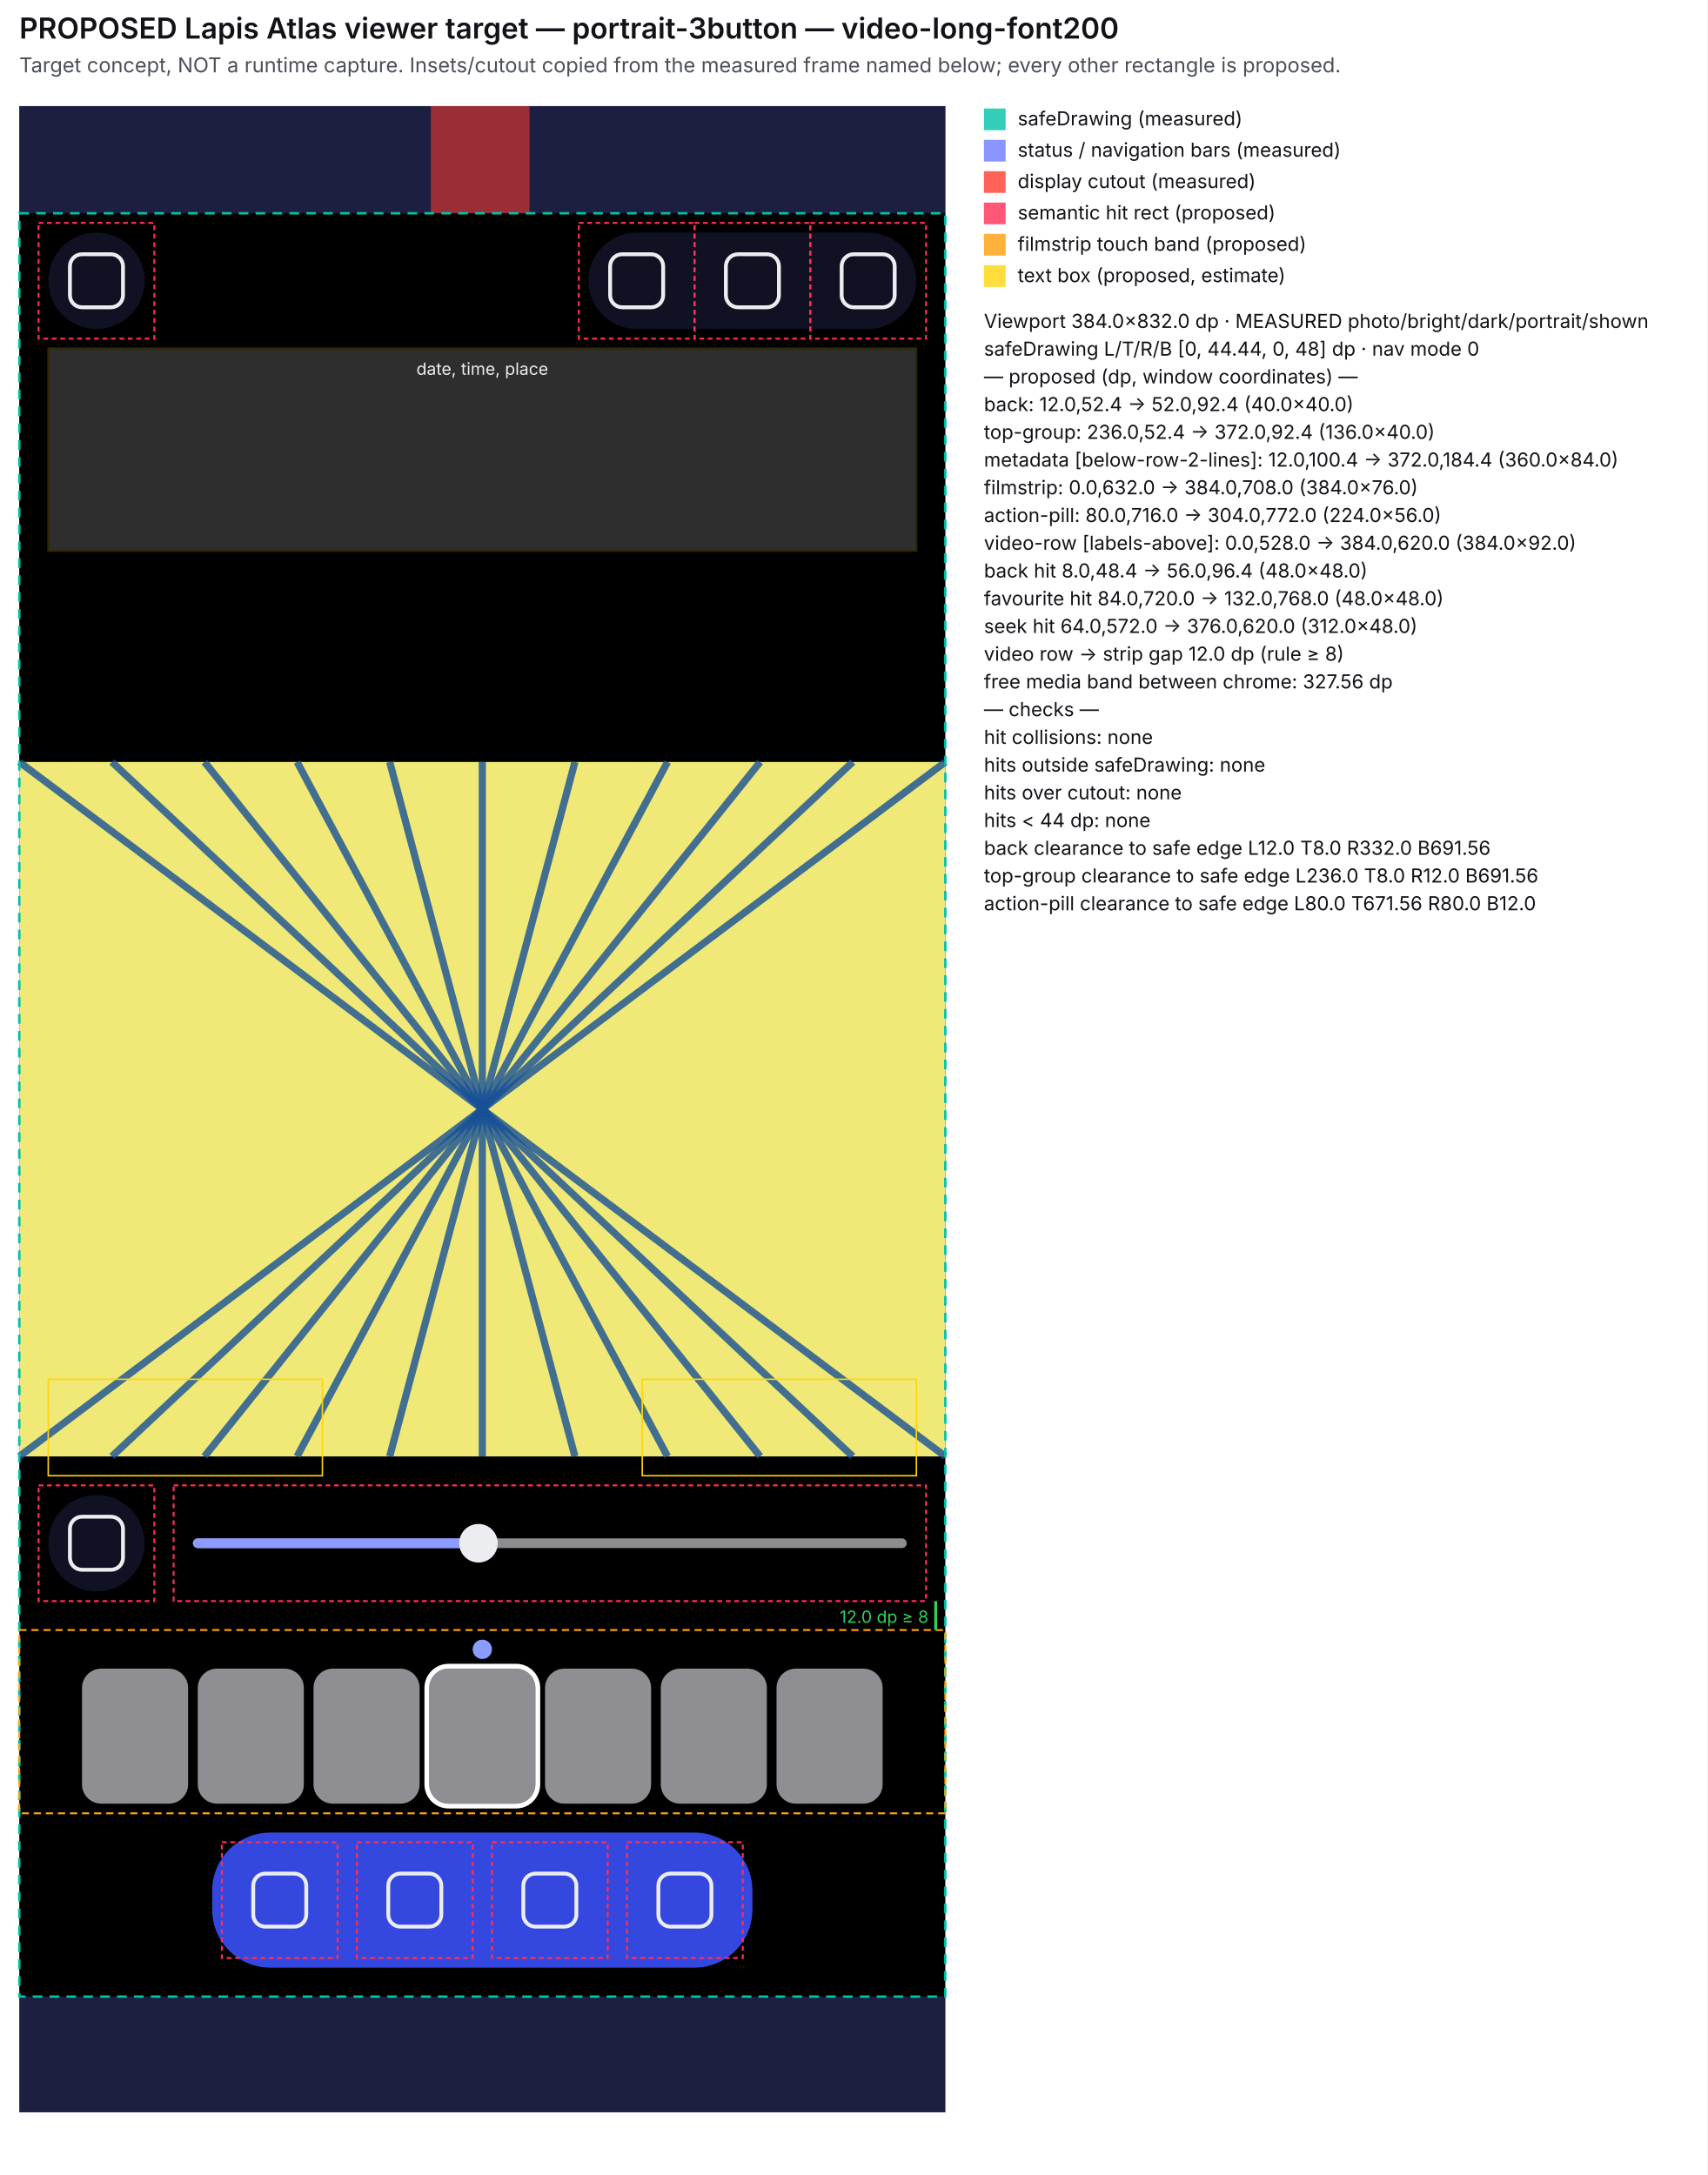
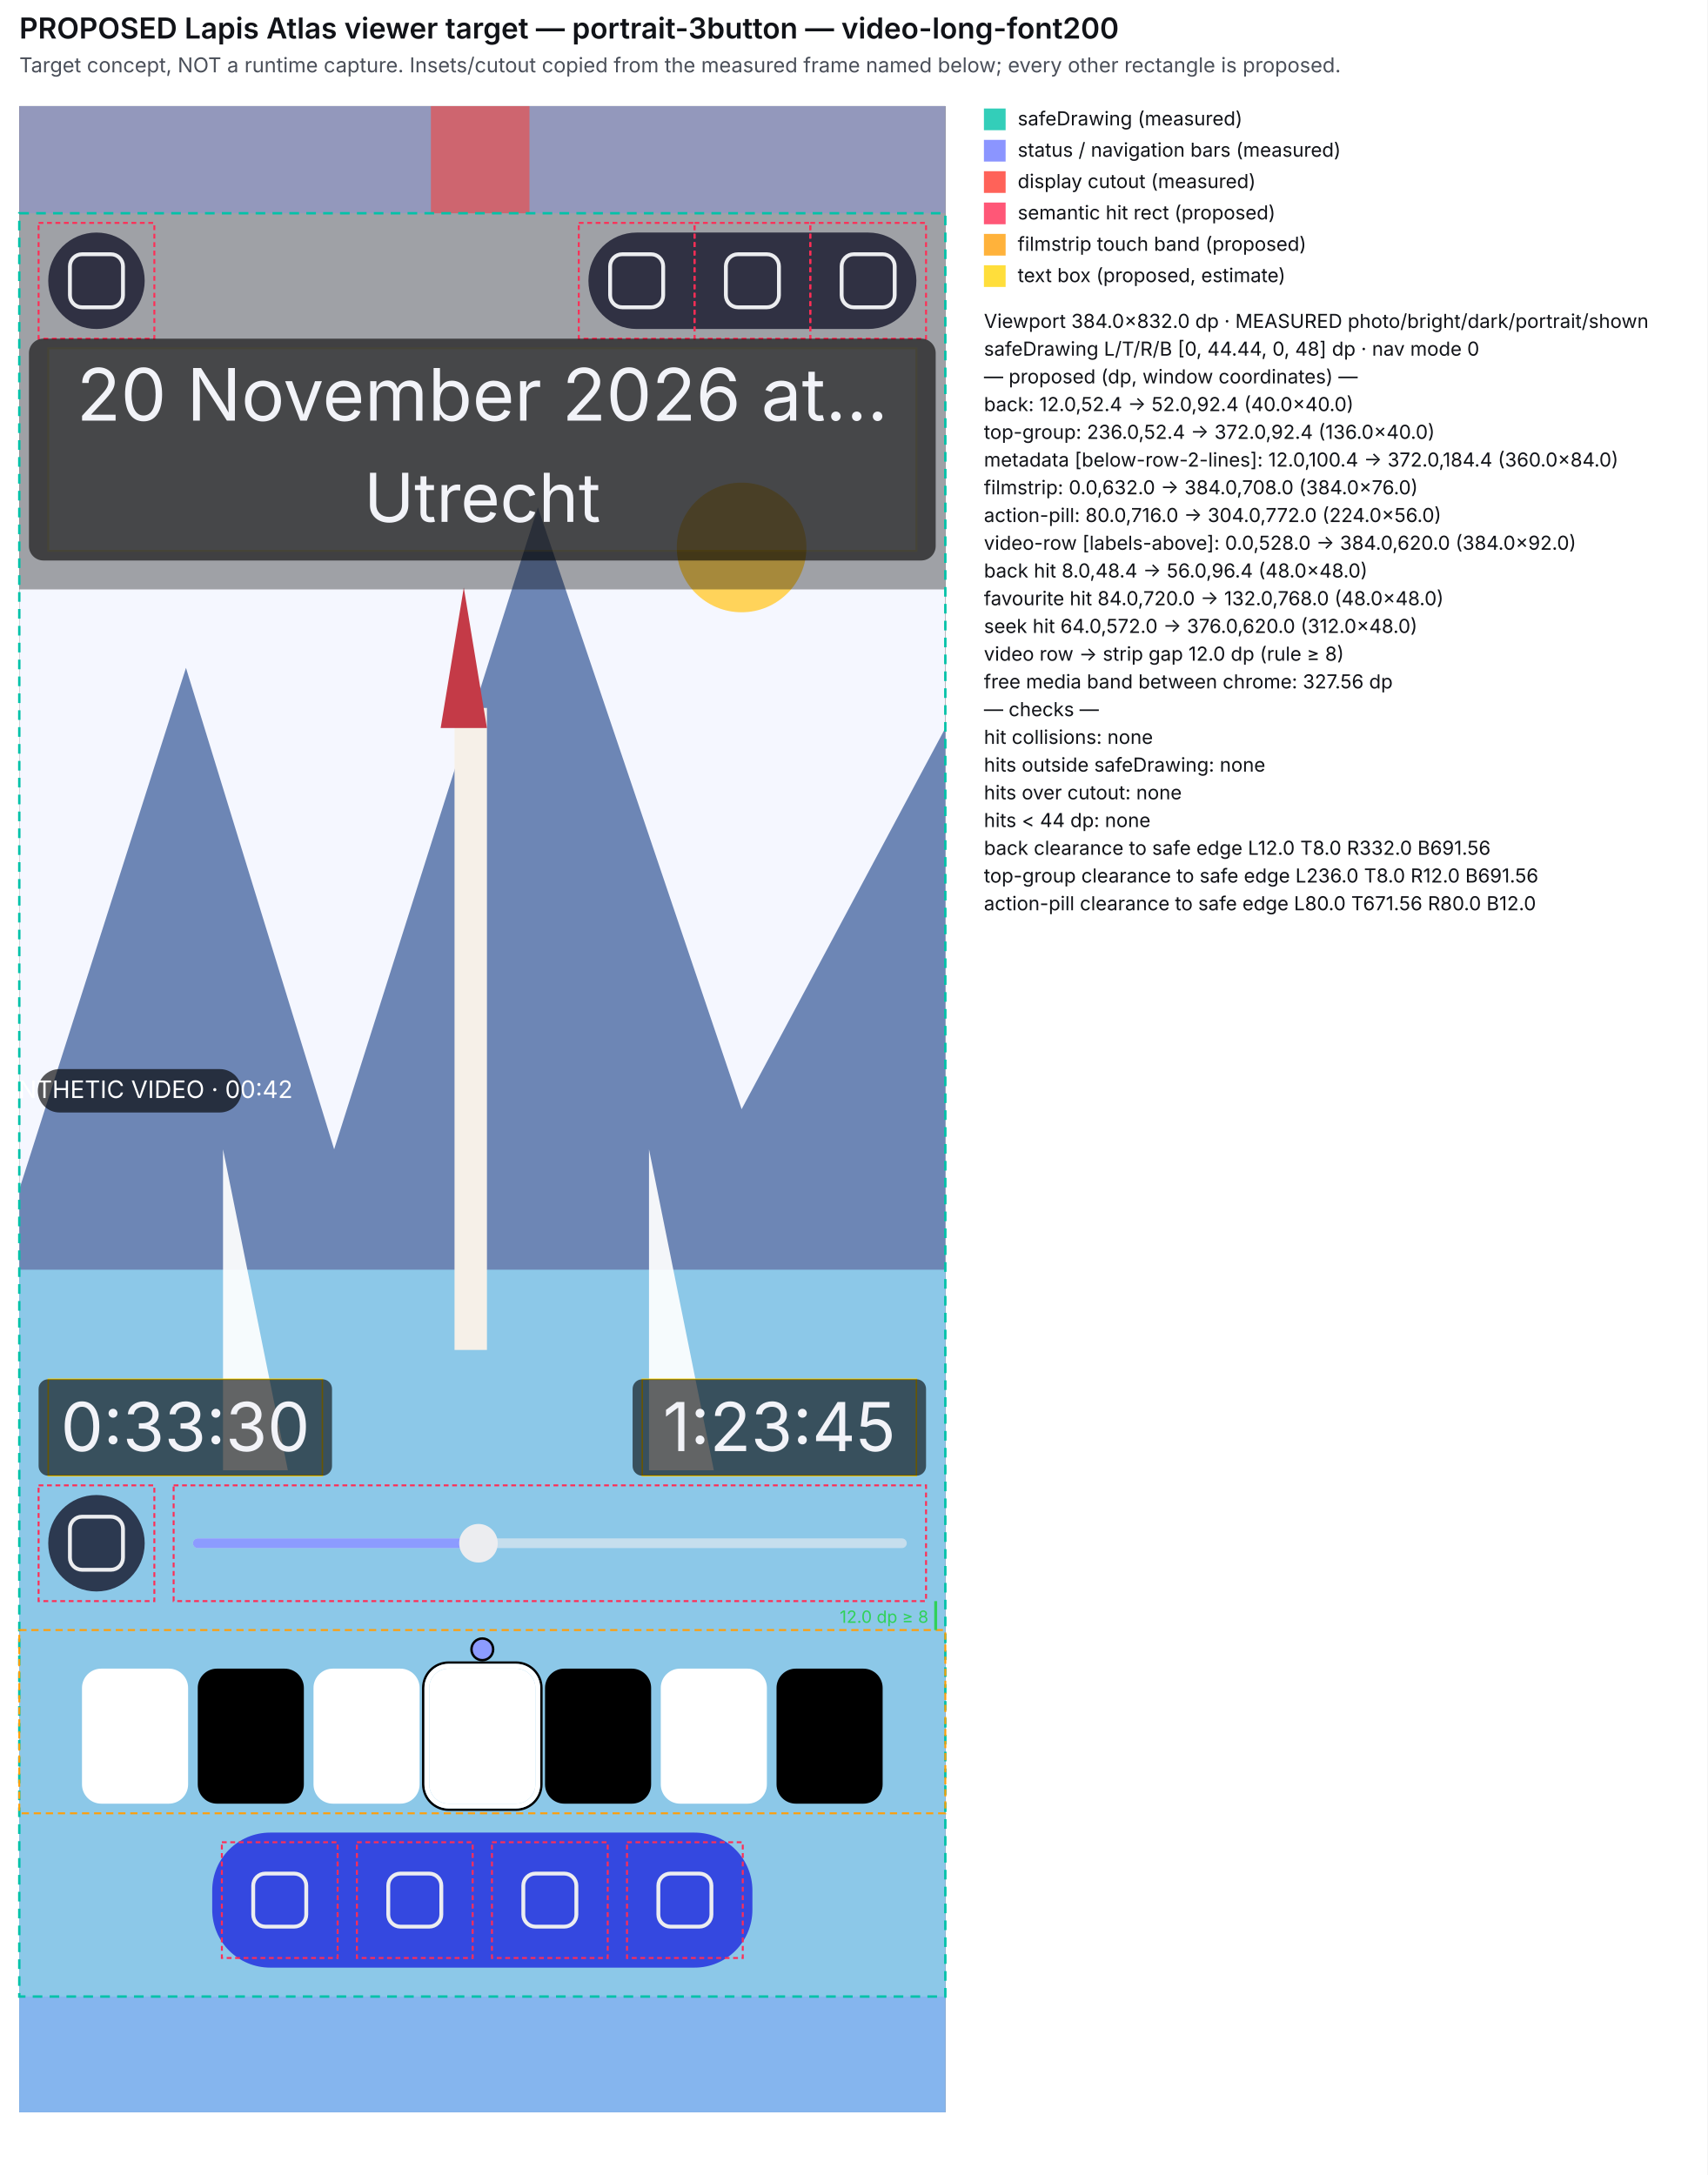
<svg xmlns="http://www.w3.org/2000/svg" viewBox="0 0 708.0 902.0" font-family="Inter, Arial, sans-serif" font-size="8">
  <rect width="708.0" height="902.0" fill="#FFFFFF" />
  <text x="8" y="16" font-size="12" font-weight="600" fill="#111318">PROPOSED Lapis Atlas viewer target — portrait-3button — video-long-font200</text>
  <text x="8" y="30" font-size="8.5" fill="#4A4F59">Target concept, NOT a runtime capture. Insets/cutout copied from the measured frame named below; every other rectangle is proposed.</text>
  <g transform="translate(8,44)">
    <rect width="384.0" height="832.0" fill="#000000" />
-     <rect x="0.0" y="272.0" width="384.0" height="288.0" fill="#F0E978" />
-     <line x1="0.0" y1="272.0" x2="384.0" y2="560.0" stroke="#165096" stroke-width="3" opacity="0.8" />
-     <line x1="38.4" y1="272.0" x2="345.6" y2="560.0" stroke="#165096" stroke-width="3" opacity="0.8" />
-     <line x1="76.8" y1="272.0" x2="307.2" y2="560.0" stroke="#165096" stroke-width="3" opacity="0.8" />
-     <line x1="115.2" y1="272.0" x2="268.8" y2="560.0" stroke="#165096" stroke-width="3" opacity="0.8" />
-     <line x1="153.6" y1="272.0" x2="230.4" y2="560.0" stroke="#165096" stroke-width="3" opacity="0.8" />
-     <line x1="192.0" y1="272.0" x2="192.0" y2="560.0" stroke="#165096" stroke-width="3" opacity="0.8" />
-     <line x1="230.4" y1="272.0" x2="153.6" y2="560.0" stroke="#165096" stroke-width="3" opacity="0.8" />
-     <line x1="268.8" y1="272.0" x2="115.2" y2="560.0" stroke="#165096" stroke-width="3" opacity="0.8" />
-     <line x1="307.2" y1="272.0" x2="76.8" y2="560.0" stroke="#165096" stroke-width="3" opacity="0.8" />
-     <line x1="345.6" y1="272.0" x2="38.4" y2="560.0" stroke="#165096" stroke-width="3" opacity="0.8" />
-     <line x1="384.0" y1="272.0" x2="0.0" y2="560.0" stroke="#165096" stroke-width="3" opacity="0.8" />
+     <rect width="384.0" height="832.0" fill="#F5F7FF" />
+     <path d="M0 449.28 L69.12 232.96 L130.56 432.64 L215.04 166.4 L299.52 416.0 L384.0 257.92 V832.0 H0 Z" fill="#6D86B5" />
+     <rect y="482.56" width="384.0" height="349.44" fill="#8CC8E8" />
+     <circle cx="299.52" cy="183.04" r="26.88" fill="#FFD35A" />
+     <rect x="180.48" y="249.6" width="13.44" height="266.24" fill="#F6F0E8" />
+     <path d="M174.72 257.92 L193.92 257.92 L184.32 199.68 Z" fill="#C43A47" />
+     <path d="M84.48 565.76 l0 -133.12 l26.88 133.12 Z" fill="#FFF" opacity=".92" />
+     <path d="M261.12 565.76 l0 -133.12 l26.88 133.12 Z" fill="#FFF" opacity=".92" />
+     <rect x="7.68" y="399.36" width="84.48" height="18" rx="9" fill="#000" opacity=".65" />
+     <text x="49.92" y="411.36" text-anchor="middle" font-size="10" fill="#FFF">SYNTHETIC VIDEO · 00:42</text>
    <rect x="0" y="0" width="384.0" height="200.44" fill="#000" opacity="0.35" />
    <rect x="0" y="0" width="384.0" height="44.44" fill="#6E7BFF" opacity="0.25" />
    <rect x="0" y="784.0" width="384.0" height="48" fill="#6E7BFF" opacity="0.25" />
    <rect x="170.67" y="0.0" width="40.89" height="44.44" fill="#FF3B30" opacity="0.55" />
    <rect x="0" y="44.44" width="384.0" height="739.56" fill="none" stroke="#00C2A8" stroke-width="1" stroke-dasharray="4 3" />
    <rect x="12.0" y="52.44" width="40.0" height="40.0" rx="20.0" fill="#14152A" opacity="0.8" />
    <rect x="21.0" y="61.44" width="22.0" height="22.0" rx="5" fill="none" stroke="#ECEDF0" stroke-width="1.6" />
    <rect x="8.0" y="48.44" width="48.0" height="48.0" fill="none" stroke="#FF2D55" stroke-width="0.8" stroke-dasharray="2 1.5" />
    <rect x="236.0" y="52.44" width="136.0" height="40.0" rx="20.0" fill="#14152A" opacity="0.8" />
    <rect x="245.0" y="61.44" width="22.0" height="22.0" rx="5" fill="none" stroke="#ECEDF0" stroke-width="1.6" />
    <rect x="232.0" y="48.44" width="48.0" height="48.0" fill="none" stroke="#FF2D55" stroke-width="0.8" stroke-dasharray="2 1.5" />
    <rect x="293.0" y="61.44" width="22.0" height="22.0" rx="5" fill="none" stroke="#ECEDF0" stroke-width="1.6" />
    <rect x="280.0" y="48.44" width="48.0" height="48.0" fill="none" stroke="#FF2D55" stroke-width="0.8" stroke-dasharray="2 1.5" />
    <rect x="341.0" y="61.44" width="22.0" height="22.0" rx="5" fill="none" stroke="#ECEDF0" stroke-width="1.6" />
    <rect x="328.0" y="48.44" width="48.0" height="48.0" fill="none" stroke="#FF2D55" stroke-width="0.8" stroke-dasharray="2 1.5" />
    <rect x="12.0" y="100.44" width="360.0" height="84.0" fill="#FFFFFF" opacity="0.18" stroke="#FFD60A" stroke-width="0.8" />
-     <text x="192.0" y="111.44" text-anchor="middle" fill="#ECEDF0" font-size="7">date, time, place</text>
+     <rect x="4.0" y="96.44" width="376.0" height="92.0" rx="6" fill="#000" opacity="0.6" />
+     <text x="192.0" y="130.44" text-anchor="middle" fill="#F2F3F8" font-size="30.0">20 November 2026 at…</text>
+     <text x="192.0" y="172.44" text-anchor="middle" fill="#F2F3F8" font-size="28.0">Utrecht</text>
    <rect x="0.0" y="632.0" width="384.0" height="76.0" fill="none" stroke="#FF9F0A" stroke-width="0.8" stroke-dasharray="3 2" />
-     <rect x="170.0" y="648.0" width="44.0" height="56.0" rx="8.0" fill="#8E8E93" />
-     <rect x="167.0" y="645.0" width="50.0" height="62.0" rx="11.0" fill="none" stroke="#000" stroke-width="1.0" />
-     <rect x="169.0" y="647.0" width="46.0" height="58.0" rx="9.0" fill="none" stroke="#FFFFFF" stroke-width="2.0" />
+     <rect x="170.0" y="648.0" width="44.0" height="56.0" rx="8.0" fill="#FFFFFF" />
+     <rect x="167.5" y="645.5" width="49.0" height="61.0" rx="10.5" fill="none" stroke="#000" stroke-width="1.0" />
+     <rect x="169.0" y="647.0" width="46.0" height="58.0" rx="9.0" fill="none" stroke="#FFF" stroke-width="2.0" />
+     <circle cx="192.0" cy="640.0" r="5.0" fill="#000" />
    <circle cx="192.0" cy="640.0" r="4.0" fill="#8C9BFF" />
-     <rect x="218.0" y="648.0" width="44.0" height="56.0" rx="8.0" fill="#8E8E93" />
-     <rect x="266.0" y="648.0" width="44.0" height="56.0" rx="8.0" fill="#8E8E93" />
-     <rect x="314.0" y="648.0" width="44.0" height="56.0" rx="8.0" fill="#8E8E93" />
-     <rect x="122.0" y="648.0" width="44.0" height="56.0" rx="8.0" fill="#8E8E93" />
-     <rect x="74.0" y="648.0" width="44.0" height="56.0" rx="8.0" fill="#8E8E93" />
-     <rect x="26.0" y="648.0" width="44.0" height="56.0" rx="8.0" fill="#8E8E93" />
+     <rect x="218.0" y="648.0" width="44.0" height="56.0" rx="8.0" fill="#000000" />
+     <rect x="266.0" y="648.0" width="44.0" height="56.0" rx="8.0" fill="#FFFFFF" />
+     <rect x="314.0" y="648.0" width="44.0" height="56.0" rx="8.0" fill="#000000" />
+     <rect x="122.0" y="648.0" width="44.0" height="56.0" rx="8.0" fill="#FFFFFF" />
+     <rect x="74.0" y="648.0" width="44.0" height="56.0" rx="8.0" fill="#000000" />
+     <rect x="26.0" y="648.0" width="44.0" height="56.0" rx="8.0" fill="#FFFFFF" />
    <rect x="80.0" y="716.0" width="224.0" height="56.0" rx="24.0" fill="#3448E0" />
    <rect x="97.0" y="733.0" width="22.0" height="22.0" rx="5" fill="none" stroke="#ECEDF0" stroke-width="1.6" />
    <rect x="84.0" y="720.0" width="48.0" height="48.0" fill="none" stroke="#FF2D55" stroke-width="0.8" stroke-dasharray="2 1.5" />
    <rect x="153.0" y="733.0" width="22.0" height="22.0" rx="5" fill="none" stroke="#ECEDF0" stroke-width="1.6" />
    <rect x="140.0" y="720.0" width="48.0" height="48.0" fill="none" stroke="#FF2D55" stroke-width="0.8" stroke-dasharray="2 1.5" />
    <rect x="209.0" y="733.0" width="22.0" height="22.0" rx="5" fill="none" stroke="#ECEDF0" stroke-width="1.6" />
    <rect x="196.0" y="720.0" width="48.0" height="48.0" fill="none" stroke="#FF2D55" stroke-width="0.8" stroke-dasharray="2 1.5" />
    <rect x="265.0" y="733.0" width="22.0" height="22.0" rx="5" fill="none" stroke="#ECEDF0" stroke-width="1.6" />
    <rect x="252.0" y="720.0" width="48.0" height="48.0" fill="none" stroke="#FF2D55" stroke-width="0.8" stroke-dasharray="2 1.5" />
    <rect x="12.0" y="576.0" width="40.0" height="40.0" rx="20.0" fill="#14152A" opacity="0.8" />
    <rect x="21.0" y="585.0" width="22.0" height="22.0" rx="5" fill="none" stroke="#ECEDF0" stroke-width="1.6" />
    <rect x="8.0" y="572.0" width="48.0" height="48.0" fill="none" stroke="#FF2D55" stroke-width="0.8" stroke-dasharray="2 1.5" />
    <rect x="72.0" y="594.0" width="296.0" height="4" rx="2" fill="#ECEDF0" opacity="0.6" />
    <rect x="72.0" y="594.0" width="118.4" height="4" rx="2" fill="#8C9BFF" />
    <circle cx="190.4" cy="596.0" r="8" fill="#ECEDF0" />
    <rect x="64.0" y="572.0" width="312.0" height="48.0" fill="none" stroke="#FF2D55" stroke-width="0.8" stroke-dasharray="2 1.5" />
    <rect x="12.0" y="528.0" width="113.68" height="40.0" fill="none" stroke="#FFD60A" stroke-width="0.6" />
+     <rect x="8.0" y="528.0" width="121.68" height="40.0" rx="4" fill="#000" opacity="0.6" />
+     <text x="68.84" y="557.8" text-anchor="middle" fill="#F2F3F8" font-size="28.0">0:33:30</text>
    <rect x="258.32" y="528.0" width="113.68" height="40.0" fill="none" stroke="#FFD60A" stroke-width="0.6" />
+     <rect x="254.32" y="528.0" width="121.68" height="40.0" rx="4" fill="#000" opacity="0.6" />
+     <text x="315.16" y="557.8" text-anchor="middle" fill="#F2F3F8" font-size="28.0">1:23:45</text>
    <line x1="380.0" y1="620.0" x2="380.0" y2="632.0" stroke="#30D158" stroke-width="1.2" />
    <text x="377.0" y="629.0" text-anchor="end" fill="#30D158" font-size="7">12.0 dp ≥ 8</text>
  </g>
  <defs>
    <pattern id="hatch" width="6" height="6" patternUnits="userSpaceOnUse" patternTransform="rotate(45)">
      <line x1="0" y1="0" x2="0" y2="6" stroke="#FF9F0A" stroke-width="2" />
    </pattern>
  </defs>
  <g font-size="8" fill="#111318">
    <rect x="408.0" y="45" width="9" height="9" fill="#00C2A8" opacity="0.8" />
    <text x="422.0" y="52">safeDrawing (measured)</text>
    <rect x="408.0" y="58" width="9" height="9" fill="#6E7BFF" opacity="0.8" />
    <text x="422.0" y="65">status / navigation bars (measured)</text>
    <rect x="408.0" y="71" width="9" height="9" fill="#FF3B30" opacity="0.8" />
    <text x="422.0" y="78">display cutout (measured)</text>
    <rect x="408.0" y="84" width="9" height="9" fill="#FF2D55" opacity="0.8" />
    <text x="422.0" y="91">semantic hit rect (proposed)</text>
    <rect x="408.0" y="97" width="9" height="9" fill="#FF9F0A" opacity="0.8" />
    <text x="422.0" y="104">filmstrip touch band (proposed)</text>
    <rect x="408.0" y="110" width="9" height="9" fill="#FFD60A" opacity="0.8" />
    <text x="422.0" y="117">text box (proposed, estimate)</text>
    <text x="408.0" y="136">Viewport 384.0×832.0 dp · MEASURED photo/bright/dark/portrait/shown</text>
    <text x="408.0" y="147.5">safeDrawing L/T/R/B [0, 44.44, 0, 48] dp · nav mode 0</text>
    <text x="408.0" y="159.0">— proposed (dp, window coordinates) —</text>
    <text x="408.0" y="170.5">back: 12.0,52.4 → 52.0,92.4 (40.0×40.0)</text>
    <text x="408.0" y="182.0">top-group: 236.0,52.4 → 372.0,92.4 (136.0×40.0)</text>
    <text x="408.0" y="193.5">metadata [below-row-2-lines]: 12.0,100.4 → 372.0,184.4 (360.0×84.0)</text>
    <text x="408.0" y="205.0">filmstrip: 0.0,632.0 → 384.0,708.0 (384.0×76.0)</text>
    <text x="408.0" y="216.5">action-pill: 80.0,716.0 → 304.0,772.0 (224.0×56.0)</text>
    <text x="408.0" y="228.0">video-row [labels-above]: 0.0,528.0 → 384.0,620.0 (384.0×92.0)</text>
    <text x="408.0" y="239.5">back hit 8.0,48.4 → 56.0,96.4 (48.0×48.0)</text>
    <text x="408.0" y="251.0">favourite hit 84.0,720.0 → 132.0,768.0 (48.0×48.0)</text>
    <text x="408.0" y="262.5">seek hit 64.0,572.0 → 376.0,620.0 (312.0×48.0)</text>
    <text x="408.0" y="274.0">video row → strip gap 12.0 dp (rule ≥ 8)</text>
    <text x="408.0" y="285.5">free media band between chrome: 327.56 dp</text>
    <text x="408.0" y="297.0">— checks —</text>
    <text x="408.0" y="308.5">hit collisions: none</text>
    <text x="408.0" y="320.0">hits outside safeDrawing: none</text>
    <text x="408.0" y="331.5">hits over cutout: none</text>
    <text x="408.0" y="343.0">hits &lt; 44 dp: none</text>
    <text x="408.0" y="354.5">back clearance to safe edge L12.0 T8.0 R332.0 B691.56</text>
    <text x="408.0" y="366.0">top-group clearance to safe edge L236.0 T8.0 R12.0 B691.56</text>
    <text x="408.0" y="377.5">action-pill clearance to safe edge L80.0 T671.56 R80.0 B12.0</text>
  </g>
</svg>
